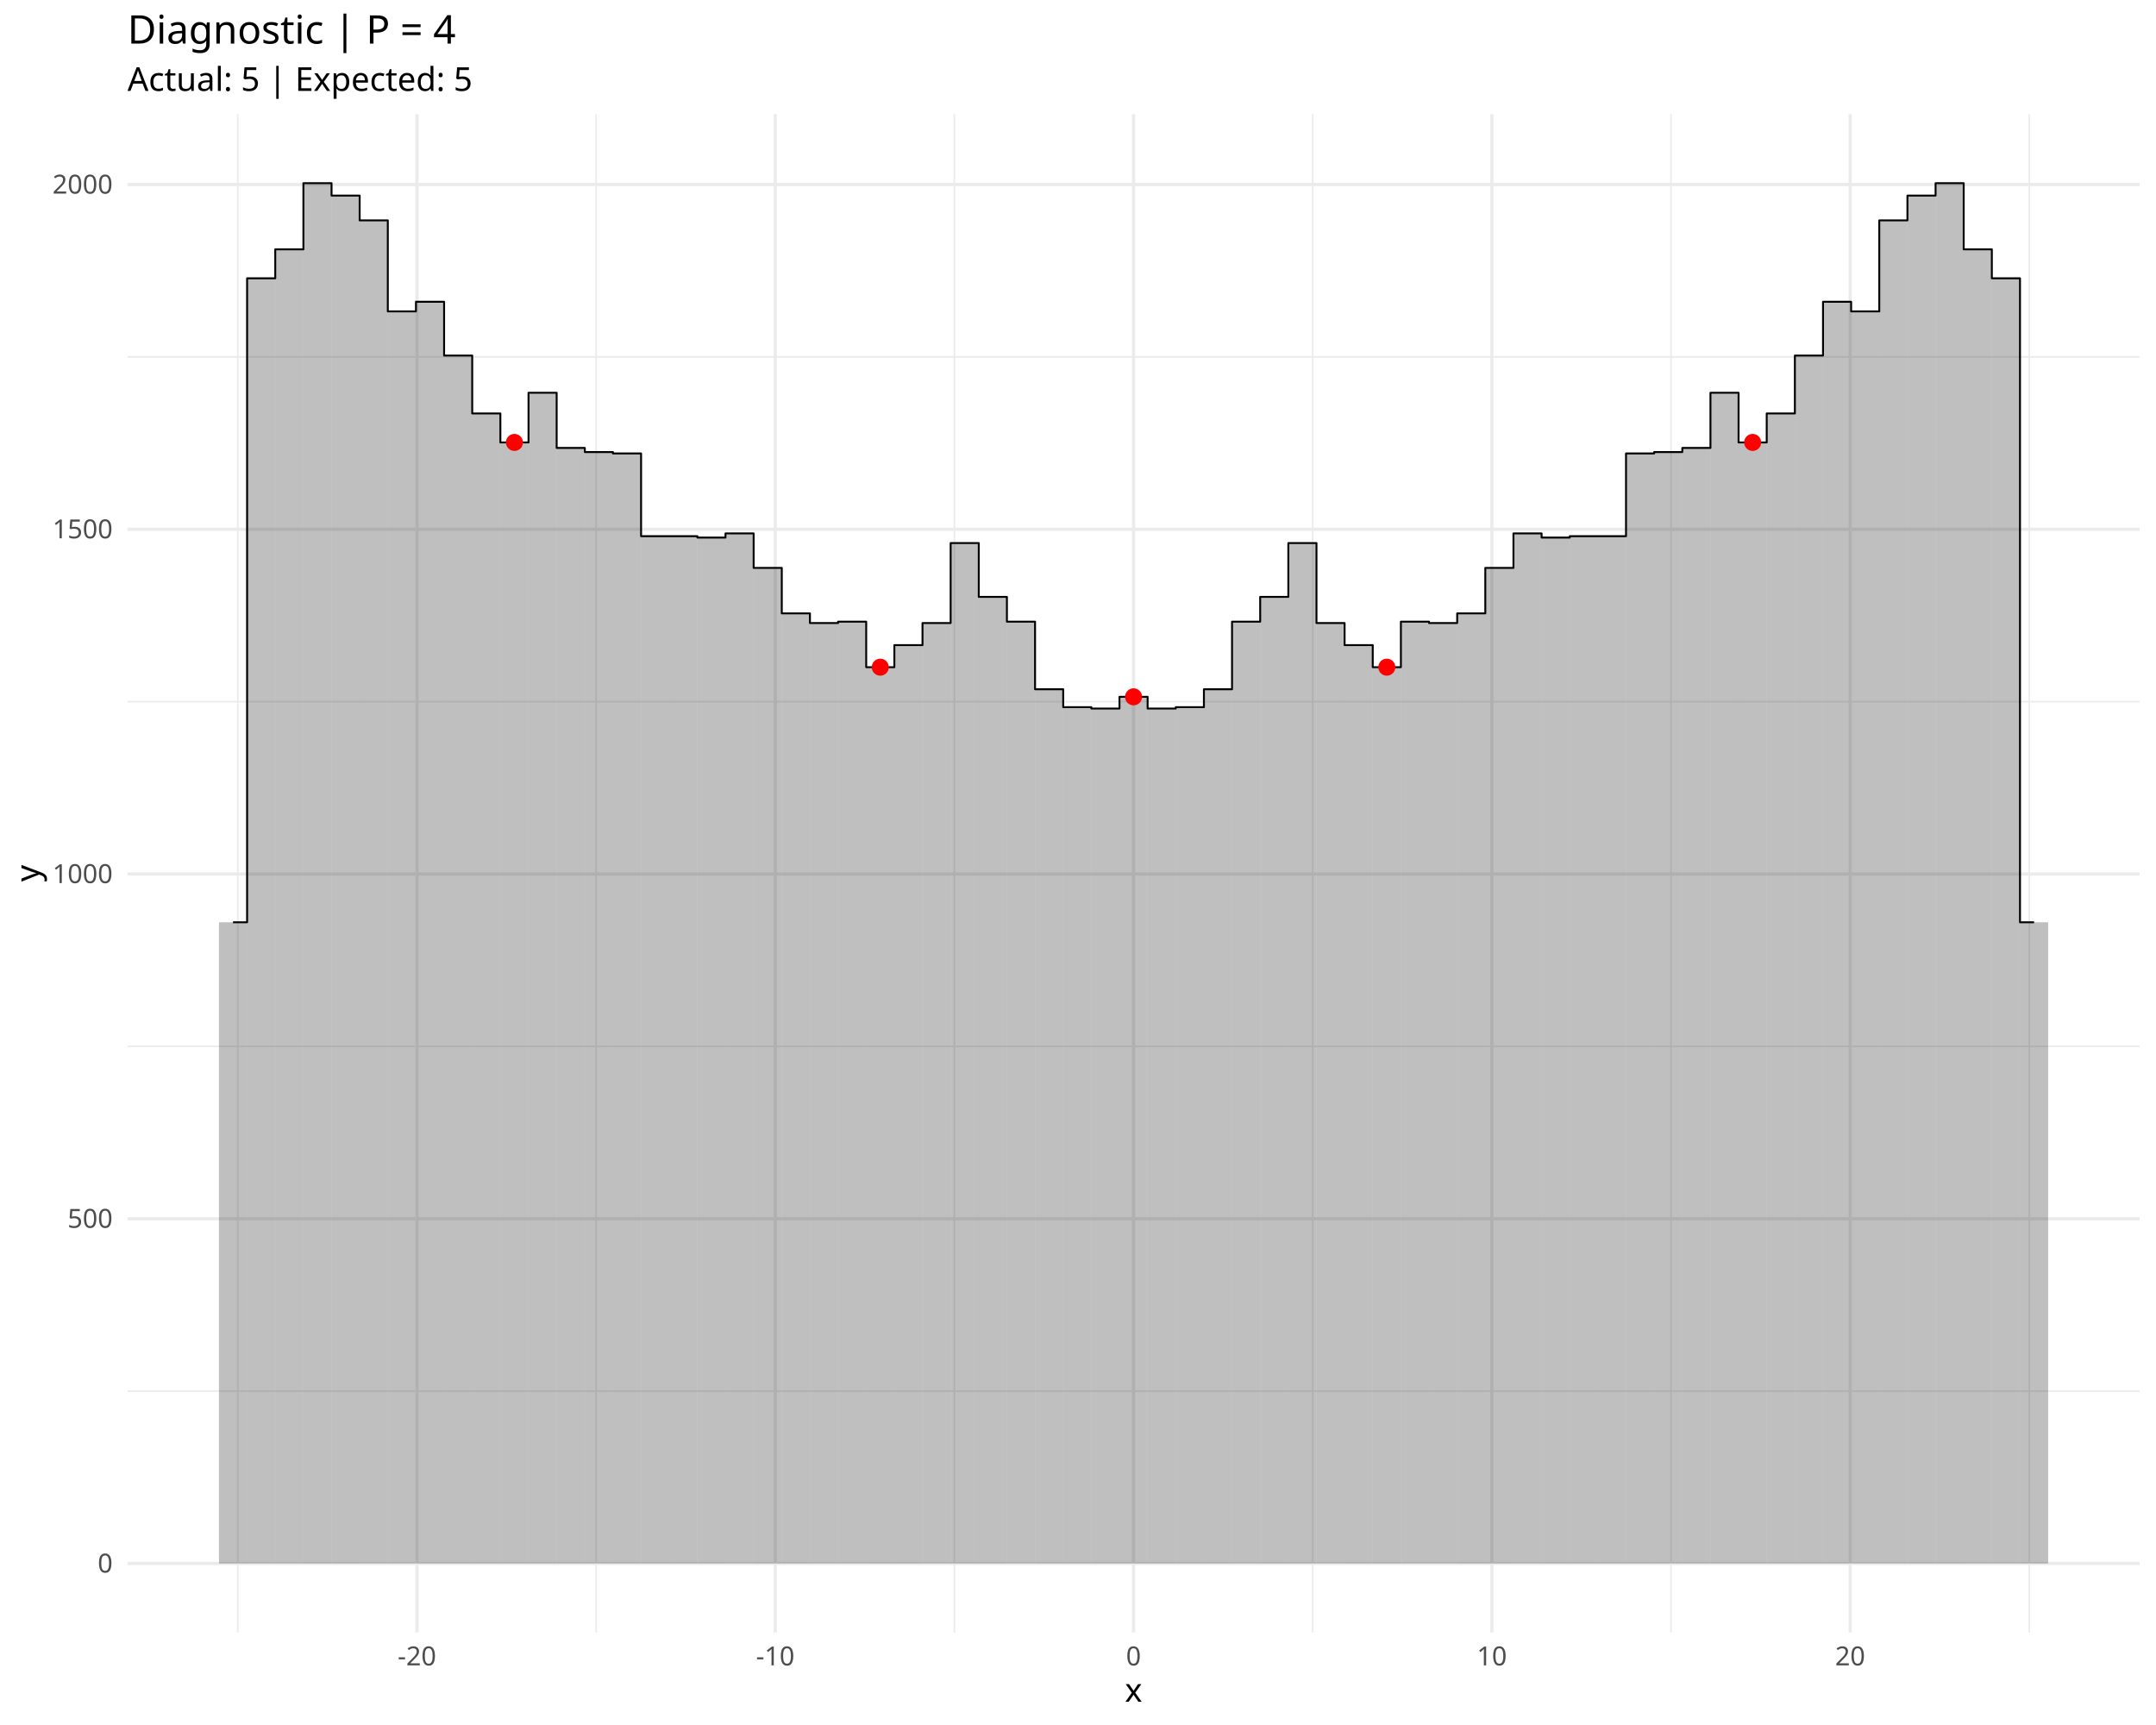
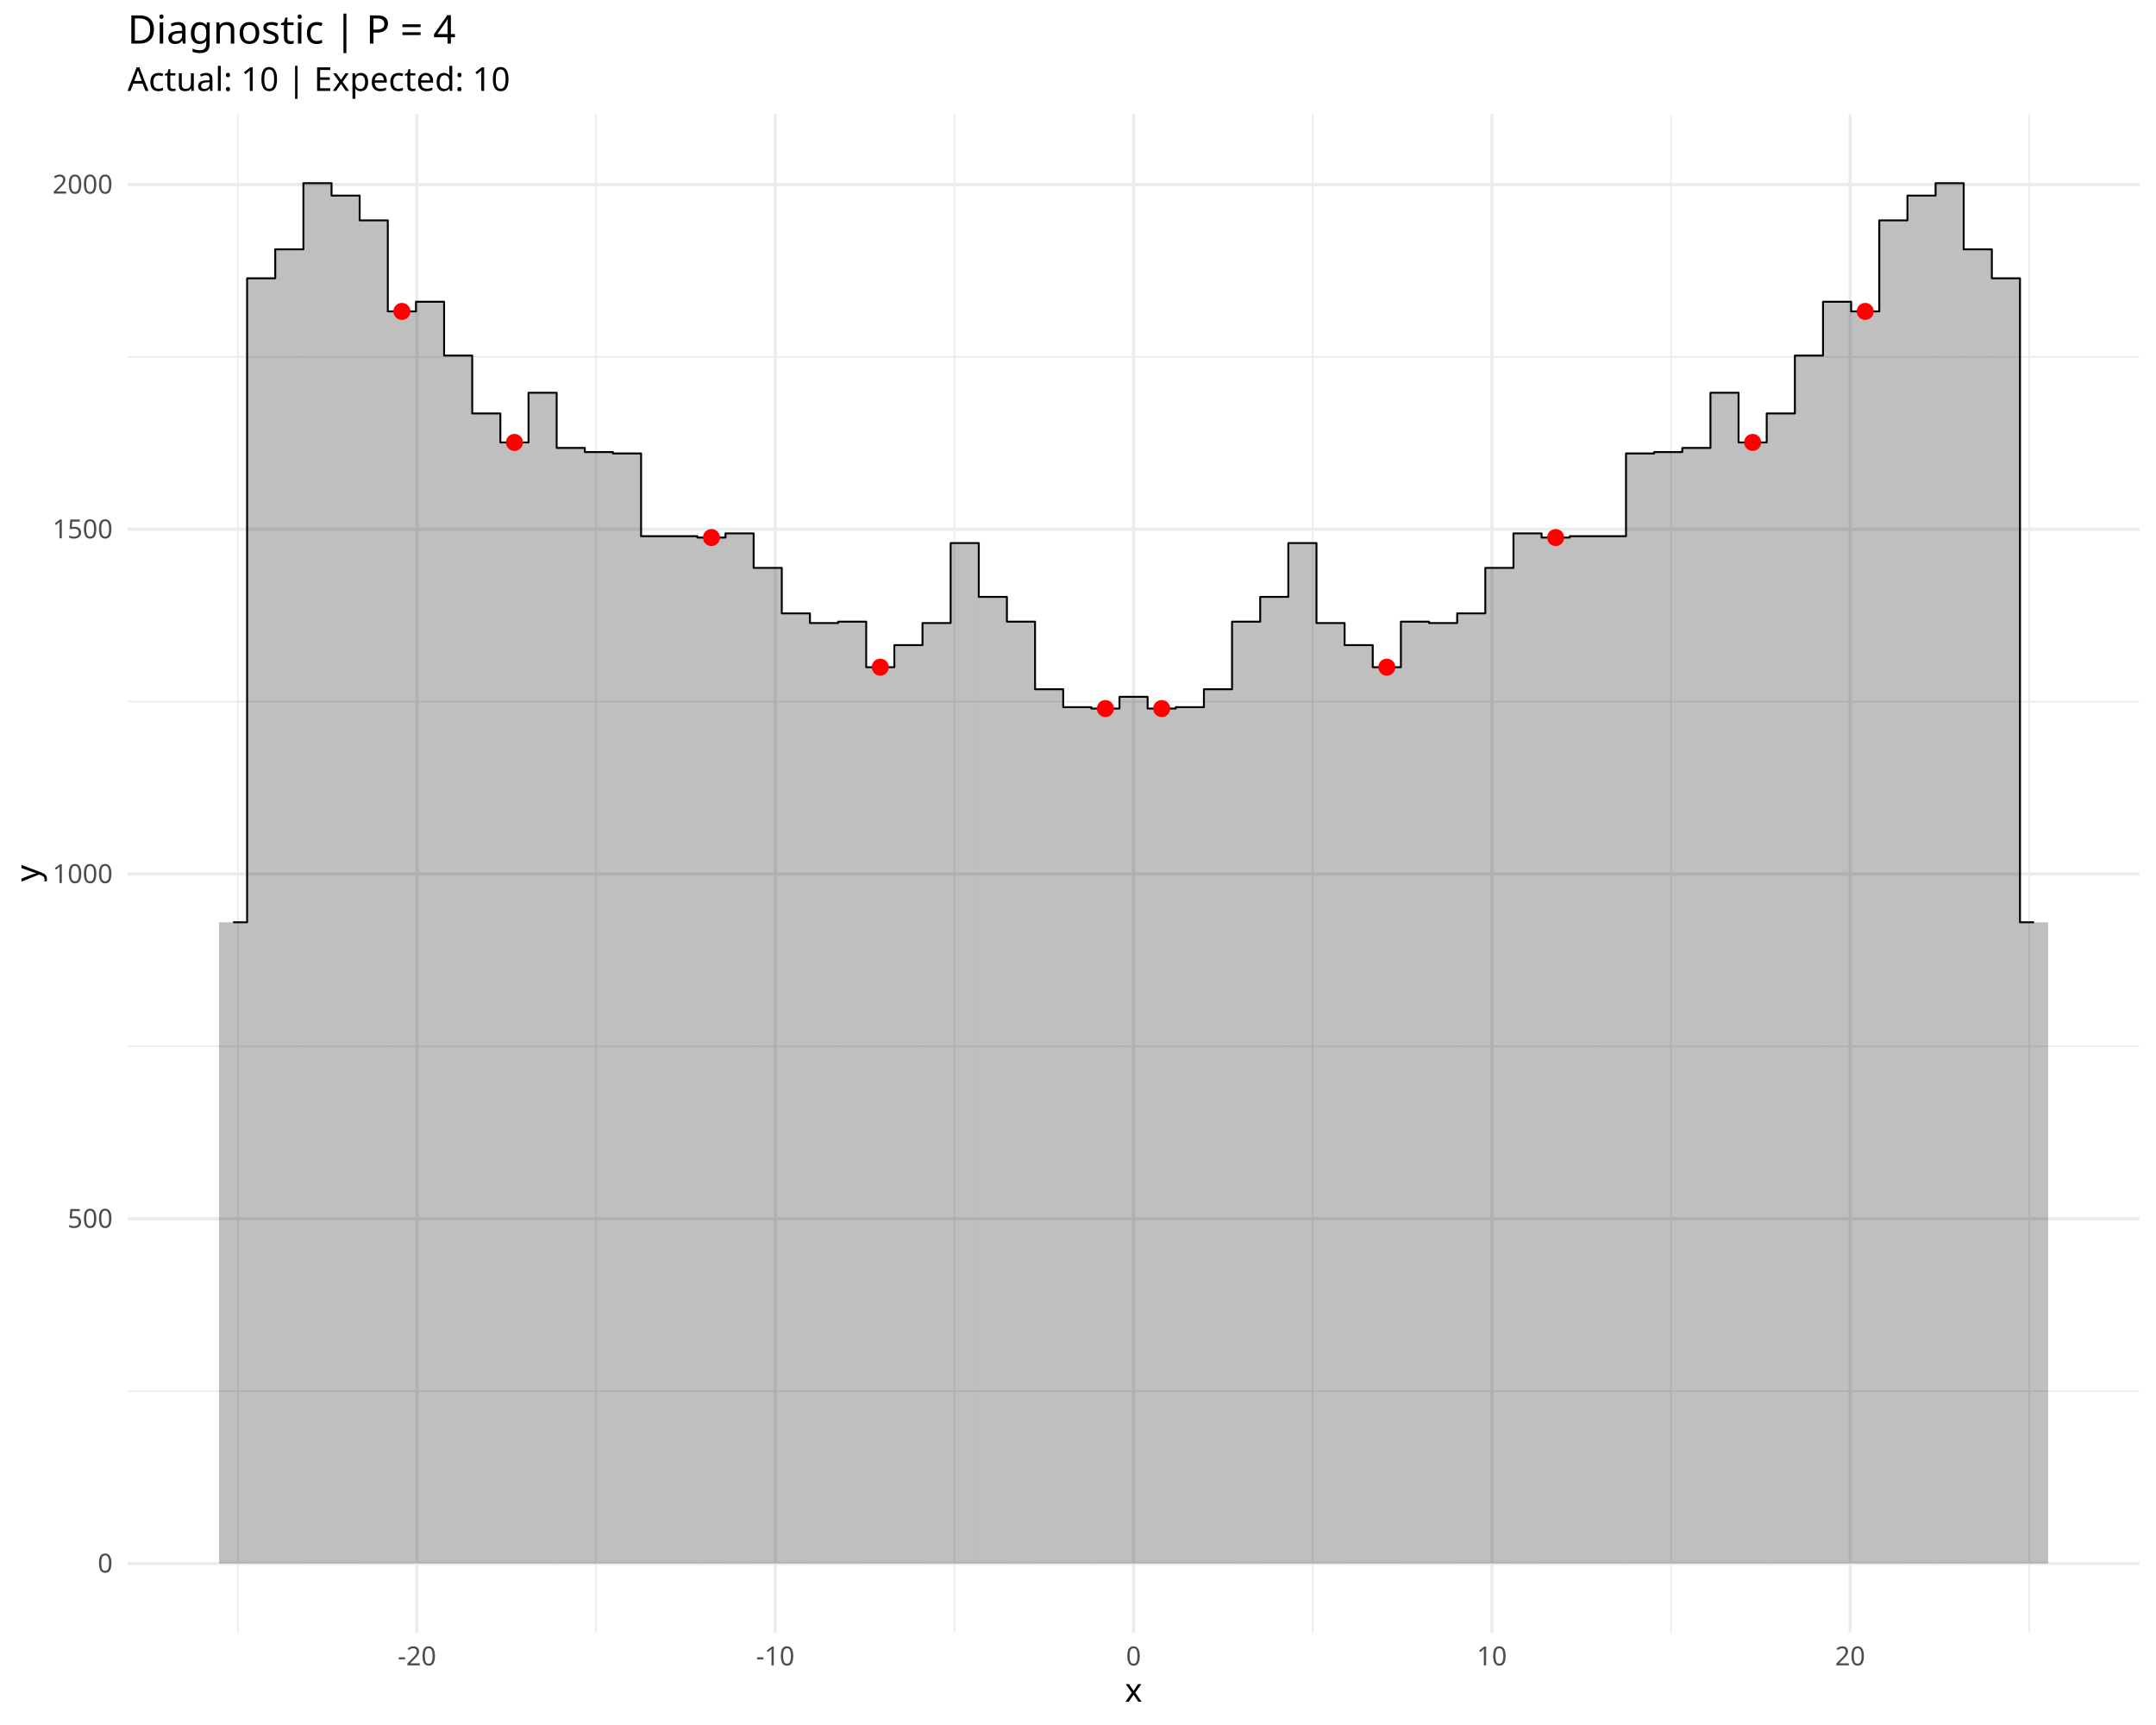
<svg xmlns="http://www.w3.org/2000/svg" class="svglite" data-engine-version="2.0" width="720.00pt" height="576.00pt" viewBox="0 0 720.00 576.00">
  <defs>
    <style type="text/css">
    .svglite line, .svglite polyline, .svglite polygon, .svglite path, .svglite rect, .svglite circle {
      fill: none;
      stroke: #000000;
      stroke-linecap: round;
      stroke-linejoin: round;
      stroke-miterlimit: 10.00;
    }
  </style>
  </defs>
  <rect width="100%" height="100%" style="stroke: none; fill: #FFFFFF;" />
  <defs>
    <clipPath id="cpMC4wMHw3MjAuMDB8MC4wMHw1NzYuMDA=">
      <rect x="0.00" y="0.00" width="720.00" height="576.00" />
    </clipPath>
  </defs>
  <g clip-path="url(#cpMC4wMHw3MjAuMDB8MC4wMHw1NzYuMDA=)">
    <rect x="0.00" y="0.00" width="720.00" height="576.00" style="stroke-width: 1.07; stroke: none; fill: #FFFFFF;" />
  </g>
  <defs>
    <clipPath id="cpNDIuNTh8NzE0LjUyfDM4LjEyfDU0NS4xMQ==">
      <rect x="42.58" y="38.12" width="671.94" height="507.00" />
    </clipPath>
  </defs>
  <g clip-path="url(#cpNDIuNTh8NzE0LjUyfDM4LjEyfDU0NS4xMQ==)">
    <polyline points="42.58,464.51 714.52,464.51 " style="stroke-width: 0.53; stroke: #EBEBEB; stroke-linecap: butt;" />
    <polyline points="42.58,349.40 714.52,349.40 " style="stroke-width: 0.53; stroke: #EBEBEB; stroke-linecap: butt;" />
    <polyline points="42.58,234.29 714.52,234.29 " style="stroke-width: 0.53; stroke: #EBEBEB; stroke-linecap: butt;" />
    <polyline points="42.58,119.18 714.52,119.18 " style="stroke-width: 0.53; stroke: #EBEBEB; stroke-linecap: butt;" />
    <polyline points="79.41,545.11 79.41,38.12 " style="stroke-width: 0.53; stroke: #EBEBEB; stroke-linecap: butt;" />
    <polyline points="199.07,545.11 199.07,38.12 " style="stroke-width: 0.53; stroke: #EBEBEB; stroke-linecap: butt;" />
    <polyline points="318.72,545.11 318.72,38.12 " style="stroke-width: 0.53; stroke: #EBEBEB; stroke-linecap: butt;" />
    <polyline points="438.38,545.11 438.38,38.12 " style="stroke-width: 0.53; stroke: #EBEBEB; stroke-linecap: butt;" />
    <polyline points="558.04,545.11 558.04,38.12 " style="stroke-width: 0.53; stroke: #EBEBEB; stroke-linecap: butt;" />
    <polyline points="677.69,545.11 677.69,38.12 " style="stroke-width: 0.53; stroke: #EBEBEB; stroke-linecap: butt;" />
    <polyline points="42.58,522.07 714.52,522.07 " style="stroke-width: 1.07; stroke: #EBEBEB; stroke-linecap: butt;" />
    <polyline points="42.58,406.96 714.52,406.96 " style="stroke-width: 1.07; stroke: #EBEBEB; stroke-linecap: butt;" />
    <polyline points="42.58,291.84 714.52,291.84 " style="stroke-width: 1.07; stroke: #EBEBEB; stroke-linecap: butt;" />
    <polyline points="42.58,176.73 714.52,176.73 " style="stroke-width: 1.07; stroke: #EBEBEB; stroke-linecap: butt;" />
    <polyline points="42.58,61.62 714.52,61.62 " style="stroke-width: 1.07; stroke: #EBEBEB; stroke-linecap: butt;" />
    <polyline points="139.24,545.11 139.24,38.12 " style="stroke-width: 1.07; stroke: #EBEBEB; stroke-linecap: butt;" />
    <polyline points="258.90,545.11 258.90,38.12 " style="stroke-width: 1.07; stroke: #EBEBEB; stroke-linecap: butt;" />
    <polyline points="378.55,545.11 378.55,38.12 " style="stroke-width: 1.07; stroke: #EBEBEB; stroke-linecap: butt;" />
    <polyline points="498.21,545.11 498.21,38.12 " style="stroke-width: 1.07; stroke: #EBEBEB; stroke-linecap: butt;" />
    <polyline points="617.86,545.11 617.86,38.12 " style="stroke-width: 1.07; stroke: #EBEBEB; stroke-linecap: butt;" />
    <rect x="73.13" y="307.96" width="9.40" height="214.11" style="stroke-width: 1.07; stroke: none; stroke-linecap: butt; stroke-linejoin: miter; fill: #000000; fill-opacity: 0.25;" />
    <rect x="82.52" y="92.93" width="9.40" height="429.13" style="stroke-width: 1.07; stroke: none; stroke-linecap: butt; stroke-linejoin: miter; fill: #000000; fill-opacity: 0.25;" />
    <rect x="91.92" y="83.26" width="9.40" height="438.80" style="stroke-width: 1.07; stroke: none; stroke-linecap: butt; stroke-linejoin: miter; fill: #000000; fill-opacity: 0.25;" />
    <rect x="101.32" y="61.16" width="9.40" height="460.91" style="stroke-width: 1.07; stroke: none; stroke-linecap: butt; stroke-linejoin: miter; fill: #000000; fill-opacity: 0.25;" />
    <rect x="110.72" y="65.31" width="9.40" height="456.76" style="stroke-width: 1.07; stroke: none; stroke-linecap: butt; stroke-linejoin: miter; fill: #000000; fill-opacity: 0.25;" />
    <rect x="120.11" y="73.59" width="9.40" height="448.47" style="stroke-width: 1.07; stroke: none; stroke-linecap: butt; stroke-linejoin: miter; fill: #000000; fill-opacity: 0.25;" />
    <rect x="129.51" y="103.98" width="9.40" height="418.08" style="stroke-width: 1.07; stroke: none; stroke-linecap: butt; stroke-linejoin: miter; fill: #000000; fill-opacity: 0.25;" />
    <rect x="138.91" y="100.76" width="9.40" height="421.31" style="stroke-width: 1.07; stroke: none; stroke-linecap: butt; stroke-linejoin: miter; fill: #000000; fill-opacity: 0.25;" />
    <rect x="148.31" y="118.72" width="9.40" height="403.35" style="stroke-width: 1.07; stroke: none; stroke-linecap: butt; stroke-linejoin: miter; fill: #000000; fill-opacity: 0.25;" />
    <rect x="157.70" y="138.06" width="9.40" height="384.01" style="stroke-width: 1.07; stroke: none; stroke-linecap: butt; stroke-linejoin: miter; fill: #000000; fill-opacity: 0.25;" />
    <rect x="167.10" y="147.73" width="9.40" height="374.34" style="stroke-width: 1.07; stroke: none; stroke-linecap: butt; stroke-linejoin: miter; fill: #000000; fill-opacity: 0.25;" />
    <rect x="176.50" y="131.15" width="9.40" height="390.92" style="stroke-width: 1.07; stroke: none; stroke-linecap: butt; stroke-linejoin: miter; fill: #000000; fill-opacity: 0.25;" />
    <rect x="185.90" y="149.57" width="9.40" height="372.50" style="stroke-width: 1.07; stroke: none; stroke-linecap: butt; stroke-linejoin: miter; fill: #000000; fill-opacity: 0.25;" />
    <rect x="195.30" y="150.95" width="9.40" height="371.12" style="stroke-width: 1.07; stroke: none; stroke-linecap: butt; stroke-linejoin: miter; fill: #000000; fill-opacity: 0.25;" />
    <rect x="204.69" y="151.41" width="9.40" height="370.66" style="stroke-width: 1.07; stroke: none; stroke-linecap: butt; stroke-linejoin: miter; fill: #000000; fill-opacity: 0.25;" />
    <rect x="214.09" y="179.04" width="9.40" height="343.03" style="stroke-width: 1.07; stroke: none; stroke-linecap: butt; stroke-linejoin: miter; fill: #000000; fill-opacity: 0.25;" />
    <rect x="223.49" y="179.04" width="9.40" height="343.03" style="stroke-width: 1.07; stroke: none; stroke-linecap: butt; stroke-linejoin: miter; fill: #000000; fill-opacity: 0.25;" />
    <rect x="232.89" y="179.50" width="9.40" height="342.57" style="stroke-width: 1.07; stroke: none; stroke-linecap: butt; stroke-linejoin: miter; fill: #000000; fill-opacity: 0.25;" />
    <rect x="242.28" y="178.11" width="9.40" height="343.95" style="stroke-width: 1.07; stroke: none; stroke-linecap: butt; stroke-linejoin: miter; fill: #000000; fill-opacity: 0.25;" />
    <rect x="251.68" y="189.63" width="9.40" height="332.44" style="stroke-width: 1.07; stroke: none; stroke-linecap: butt; stroke-linejoin: miter; fill: #000000; fill-opacity: 0.25;" />
    <rect x="261.08" y="204.82" width="9.40" height="317.25" style="stroke-width: 1.07; stroke: none; stroke-linecap: butt; stroke-linejoin: miter; fill: #000000; fill-opacity: 0.25;" />
    <rect x="270.48" y="208.04" width="9.40" height="314.02" style="stroke-width: 1.07; stroke: none; stroke-linecap: butt; stroke-linejoin: miter; fill: #000000; fill-opacity: 0.25;" />
    <rect x="279.88" y="207.58" width="9.40" height="314.48" style="stroke-width: 1.07; stroke: none; stroke-linecap: butt; stroke-linejoin: miter; fill: #000000; fill-opacity: 0.25;" />
    <rect x="289.27" y="222.78" width="9.40" height="299.29" style="stroke-width: 1.07; stroke: none; stroke-linecap: butt; stroke-linejoin: miter; fill: #000000; fill-opacity: 0.25;" />
    <rect x="298.67" y="215.41" width="9.40" height="306.66" style="stroke-width: 1.07; stroke: none; stroke-linecap: butt; stroke-linejoin: miter; fill: #000000; fill-opacity: 0.25;" />
    <rect x="308.07" y="208.04" width="9.40" height="314.02" style="stroke-width: 1.07; stroke: none; stroke-linecap: butt; stroke-linejoin: miter; fill: #000000; fill-opacity: 0.25;" />
    <rect x="317.47" y="181.34" width="9.40" height="340.73" style="stroke-width: 1.07; stroke: none; stroke-linecap: butt; stroke-linejoin: miter; fill: #000000; fill-opacity: 0.25;" />
    <rect x="326.86" y="199.30" width="9.40" height="322.77" style="stroke-width: 1.07; stroke: none; stroke-linecap: butt; stroke-linejoin: miter; fill: #000000; fill-opacity: 0.25;" />
    <rect x="336.26" y="207.58" width="9.40" height="314.48" style="stroke-width: 1.07; stroke: none; stroke-linecap: butt; stroke-linejoin: miter; fill: #000000; fill-opacity: 0.25;" />
    <rect x="345.66" y="230.15" width="9.40" height="291.92" style="stroke-width: 1.07; stroke: none; stroke-linecap: butt; stroke-linejoin: miter; fill: #000000; fill-opacity: 0.25;" />
    <rect x="355.06" y="236.13" width="9.40" height="285.94" style="stroke-width: 1.07; stroke: none; stroke-linecap: butt; stroke-linejoin: miter; fill: #000000; fill-opacity: 0.25;" />
    <rect x="364.46" y="236.59" width="9.40" height="285.48" style="stroke-width: 1.07; stroke: none; stroke-linecap: butt; stroke-linejoin: miter; fill: #000000; fill-opacity: 0.25;" />
    <rect x="373.85" y="232.68" width="9.40" height="289.39" style="stroke-width: 1.07; stroke: none; stroke-linecap: butt; stroke-linejoin: miter; fill: #000000; fill-opacity: 0.25;" />
    <rect x="383.25" y="236.59" width="9.40" height="285.48" style="stroke-width: 1.07; stroke: none; stroke-linecap: butt; stroke-linejoin: miter; fill: #000000; fill-opacity: 0.25;" />
    <rect x="392.65" y="236.13" width="9.40" height="285.94" style="stroke-width: 1.07; stroke: none; stroke-linecap: butt; stroke-linejoin: miter; fill: #000000; fill-opacity: 0.25;" />
    <rect x="402.05" y="230.15" width="9.40" height="291.92" style="stroke-width: 1.07; stroke: none; stroke-linecap: butt; stroke-linejoin: miter; fill: #000000; fill-opacity: 0.25;" />
    <rect x="411.44" y="207.58" width="9.40" height="314.48" style="stroke-width: 1.07; stroke: none; stroke-linecap: butt; stroke-linejoin: miter; fill: #000000; fill-opacity: 0.25;" />
    <rect x="420.84" y="199.30" width="9.40" height="322.77" style="stroke-width: 1.07; stroke: none; stroke-linecap: butt; stroke-linejoin: miter; fill: #000000; fill-opacity: 0.25;" />
    <rect x="430.24" y="181.34" width="9.40" height="340.73" style="stroke-width: 1.07; stroke: none; stroke-linecap: butt; stroke-linejoin: miter; fill: #000000; fill-opacity: 0.25;" />
    <rect x="439.64" y="208.04" width="9.40" height="314.02" style="stroke-width: 1.07; stroke: none; stroke-linecap: butt; stroke-linejoin: miter; fill: #000000; fill-opacity: 0.25;" />
    <rect x="449.03" y="215.41" width="9.40" height="306.66" style="stroke-width: 1.07; stroke: none; stroke-linecap: butt; stroke-linejoin: miter; fill: #000000; fill-opacity: 0.25;" />
    <rect x="458.43" y="222.78" width="9.40" height="299.29" style="stroke-width: 1.07; stroke: none; stroke-linecap: butt; stroke-linejoin: miter; fill: #000000; fill-opacity: 0.25;" />
    <rect x="467.83" y="207.58" width="9.40" height="314.48" style="stroke-width: 1.07; stroke: none; stroke-linecap: butt; stroke-linejoin: miter; fill: #000000; fill-opacity: 0.25;" />
    <rect x="477.23" y="208.04" width="9.40" height="314.02" style="stroke-width: 1.07; stroke: none; stroke-linecap: butt; stroke-linejoin: miter; fill: #000000; fill-opacity: 0.25;" />
    <rect x="486.63" y="204.82" width="9.40" height="317.25" style="stroke-width: 1.07; stroke: none; stroke-linecap: butt; stroke-linejoin: miter; fill: #000000; fill-opacity: 0.25;" />
    <rect x="496.02" y="189.63" width="9.40" height="332.44" style="stroke-width: 1.07; stroke: none; stroke-linecap: butt; stroke-linejoin: miter; fill: #000000; fill-opacity: 0.25;" />
    <rect x="505.42" y="178.11" width="9.40" height="343.95" style="stroke-width: 1.07; stroke: none; stroke-linecap: butt; stroke-linejoin: miter; fill: #000000; fill-opacity: 0.25;" />
    <rect x="514.82" y="179.50" width="9.40" height="342.57" style="stroke-width: 1.07; stroke: none; stroke-linecap: butt; stroke-linejoin: miter; fill: #000000; fill-opacity: 0.25;" />
    <rect x="524.22" y="179.04" width="9.40" height="343.03" style="stroke-width: 1.07; stroke: none; stroke-linecap: butt; stroke-linejoin: miter; fill: #000000; fill-opacity: 0.25;" />
    <rect x="533.61" y="179.04" width="9.40" height="343.03" style="stroke-width: 1.07; stroke: none; stroke-linecap: butt; stroke-linejoin: miter; fill: #000000; fill-opacity: 0.25;" />
    <rect x="543.01" y="151.41" width="9.40" height="370.66" style="stroke-width: 1.07; stroke: none; stroke-linecap: butt; stroke-linejoin: miter; fill: #000000; fill-opacity: 0.25;" />
    <rect x="552.41" y="150.95" width="9.40" height="371.12" style="stroke-width: 1.07; stroke: none; stroke-linecap: butt; stroke-linejoin: miter; fill: #000000; fill-opacity: 0.25;" />
    <rect x="561.81" y="149.57" width="9.40" height="372.50" style="stroke-width: 1.07; stroke: none; stroke-linecap: butt; stroke-linejoin: miter; fill: #000000; fill-opacity: 0.25;" />
    <rect x="571.21" y="131.15" width="9.40" height="390.92" style="stroke-width: 1.07; stroke: none; stroke-linecap: butt; stroke-linejoin: miter; fill: #000000; fill-opacity: 0.25;" />
    <rect x="580.60" y="147.73" width="9.40" height="374.34" style="stroke-width: 1.07; stroke: none; stroke-linecap: butt; stroke-linejoin: miter; fill: #000000; fill-opacity: 0.25;" />
    <rect x="590.00" y="138.06" width="9.40" height="384.01" style="stroke-width: 1.07; stroke: none; stroke-linecap: butt; stroke-linejoin: miter; fill: #000000; fill-opacity: 0.25;" />
    <rect x="599.40" y="118.72" width="9.40" height="403.35" style="stroke-width: 1.07; stroke: none; stroke-linecap: butt; stroke-linejoin: miter; fill: #000000; fill-opacity: 0.25;" />
    <rect x="608.80" y="100.76" width="9.40" height="421.31" style="stroke-width: 1.07; stroke: none; stroke-linecap: butt; stroke-linejoin: miter; fill: #000000; fill-opacity: 0.25;" />
    <rect x="618.19" y="103.98" width="9.40" height="418.08" style="stroke-width: 1.07; stroke: none; stroke-linecap: butt; stroke-linejoin: miter; fill: #000000; fill-opacity: 0.25;" />
    <rect x="627.59" y="73.59" width="9.40" height="448.47" style="stroke-width: 1.07; stroke: none; stroke-linecap: butt; stroke-linejoin: miter; fill: #000000; fill-opacity: 0.25;" />
    <rect x="636.99" y="65.31" width="9.40" height="456.76" style="stroke-width: 1.07; stroke: none; stroke-linecap: butt; stroke-linejoin: miter; fill: #000000; fill-opacity: 0.25;" />
    <rect x="646.39" y="61.16" width="9.40" height="460.91" style="stroke-width: 1.07; stroke: none; stroke-linecap: butt; stroke-linejoin: miter; fill: #000000; fill-opacity: 0.25;" />
    <rect x="655.78" y="83.26" width="9.40" height="438.80" style="stroke-width: 1.07; stroke: none; stroke-linecap: butt; stroke-linejoin: miter; fill: #000000; fill-opacity: 0.25;" />
    <rect x="665.18" y="92.93" width="9.40" height="429.13" style="stroke-width: 1.07; stroke: none; stroke-linecap: butt; stroke-linejoin: miter; fill: #000000; fill-opacity: 0.25;" />
    <rect x="674.58" y="307.96" width="9.40" height="214.11" style="stroke-width: 1.07; stroke: none; stroke-linecap: butt; stroke-linejoin: miter; fill: #000000; fill-opacity: 0.25;" />
    <polyline points="77.82,307.96 82.52,307.96 82.52,92.93 91.92,92.93 91.92,83.26 101.32,83.26 101.32,61.16 110.72,61.16 110.72,65.31 120.11,65.31 120.11,73.59 129.51,73.59 129.51,103.98 138.91,103.98 138.91,100.76 148.31,100.76 148.31,118.72 157.70,118.72 157.70,138.06 167.10,138.06 167.10,147.73 176.50,147.73 176.50,131.15 185.90,131.15 185.90,149.57 195.30,149.57 195.30,150.95 204.69,150.95 204.69,151.41 214.09,151.41 214.09,179.04 223.49,179.04 223.49,179.04 232.89,179.04 232.89,179.50 242.28,179.50 242.28,178.11 251.68,178.11 251.68,189.63 261.08,189.63 261.08,204.82 270.48,204.82 270.48,208.04 279.88,208.04 279.88,207.58 289.27,207.58 289.27,222.78 298.67,222.78 298.67,215.41 308.07,215.41 308.07,208.04 317.47,208.04 317.47,181.34 326.86,181.34 326.86,199.30 336.26,199.30 336.26,207.58 345.66,207.58 345.66,230.15 355.06,230.15 355.06,236.13 364.46,236.13 364.46,236.59 373.85,236.59 373.85,232.68 383.25,232.68 383.25,236.59 392.65,236.59 392.65,236.13 402.05,236.13 402.05,230.15 411.44,230.15 411.44,207.58 420.84,207.58 420.84,199.30 430.24,199.30 430.24,181.34 439.64,181.34 439.64,208.04 449.03,208.04 449.03,215.41 458.43,215.41 458.43,222.78 467.83,222.78 467.83,207.58 477.23,207.58 477.23,208.04 486.63,208.04 486.63,204.82 496.02,204.82 496.02,189.63 505.42,189.63 505.42,178.11 514.82,178.11 514.82,179.50 524.22,179.50 524.22,179.04 533.61,179.04 533.61,179.04 543.01,179.04 543.01,151.41 552.41,151.41 552.41,150.95 561.81,150.95 561.81,149.57 571.21,149.57 571.21,131.15 580.60,131.15 580.60,147.73 590.00,147.73 590.00,138.06 599.40,138.06 599.40,118.72 608.80,118.72 608.80,100.76 618.19,100.76 618.19,103.98 627.59,103.98 627.59,73.59 636.99,73.59 636.99,65.31 646.39,65.31 646.39,61.16 655.78,61.16 655.78,83.26 665.18,83.26 665.18,92.93 674.58,92.93 674.58,307.96 679.28,307.96 " style="stroke-width: 0.64; stroke-linecap: butt;" />
+     <circle cx="134.21" cy="103.98" r="2.49" style="stroke-width: 0.71; stroke: #FF0000; fill: #FF0000;" />
    <circle cx="171.80" cy="147.73" r="2.49" style="stroke-width: 0.71; stroke: #FF0000; fill: #FF0000;" />
+     <circle cx="237.59" cy="179.50" r="2.49" style="stroke-width: 0.71; stroke: #FF0000; fill: #FF0000;" />
    <circle cx="293.97" cy="222.78" r="2.49" style="stroke-width: 0.71; stroke: #FF0000; fill: #FF0000;" />
-     <circle cx="378.55" cy="232.68" r="2.49" style="stroke-width: 0.71; stroke: #FF0000; fill: #FF0000;" />
+     <circle cx="369.15" cy="236.59" r="2.49" style="stroke-width: 0.71; stroke: #FF0000; fill: #FF0000;" />
+     <circle cx="387.95" cy="236.59" r="2.49" style="stroke-width: 0.71; stroke: #FF0000; fill: #FF0000;" />
    <circle cx="463.13" cy="222.78" r="2.49" style="stroke-width: 0.71; stroke: #FF0000; fill: #FF0000;" />
+     <circle cx="519.52" cy="179.50" r="2.49" style="stroke-width: 0.71; stroke: #FF0000; fill: #FF0000;" />
    <circle cx="585.30" cy="147.73" r="2.49" style="stroke-width: 0.71; stroke: #FF0000; fill: #FF0000;" />
+     <circle cx="622.89" cy="103.98" r="2.49" style="stroke-width: 0.71; stroke: #FF0000; fill: #FF0000;" />
  </g>
  <g clip-path="url(#cpMC4wMHw3MjAuMDB8MC4wMHw1NzYuMDA=)">
    <text x="37.65" y="525.10" text-anchor="end" style="font-size: 8.80px; fill: #4D4D4D; font-family: sans;" textLength="4.89px" lengthAdjust="spacingAndGlyphs">0</text>
    <text x="37.65" y="409.98" text-anchor="end" style="font-size: 8.80px; fill: #4D4D4D; font-family: sans;" textLength="14.68px" lengthAdjust="spacingAndGlyphs">500</text>
    <text x="37.65" y="294.87" text-anchor="end" style="font-size: 8.80px; fill: #4D4D4D; font-family: sans;" textLength="19.58px" lengthAdjust="spacingAndGlyphs">1000</text>
    <text x="37.65" y="179.76" text-anchor="end" style="font-size: 8.80px; fill: #4D4D4D; font-family: sans;" textLength="19.58px" lengthAdjust="spacingAndGlyphs">1500</text>
    <text x="37.65" y="64.65" text-anchor="end" style="font-size: 8.80px; fill: #4D4D4D; font-family: sans;" textLength="19.58px" lengthAdjust="spacingAndGlyphs">2000</text>
    <text x="139.24" y="556.10" text-anchor="middle" style="font-size: 8.80px; fill: #4D4D4D; font-family: sans;" textLength="12.72px" lengthAdjust="spacingAndGlyphs">-20</text>
    <text x="258.90" y="556.10" text-anchor="middle" style="font-size: 8.80px; fill: #4D4D4D; font-family: sans;" textLength="12.72px" lengthAdjust="spacingAndGlyphs">-10</text>
    <text x="378.55" y="556.10" text-anchor="middle" style="font-size: 8.80px; fill: #4D4D4D; font-family: sans;" textLength="4.89px" lengthAdjust="spacingAndGlyphs">0</text>
    <text x="498.21" y="556.10" text-anchor="middle" style="font-size: 8.80px; fill: #4D4D4D; font-family: sans;" textLength="9.79px" lengthAdjust="spacingAndGlyphs">10</text>
    <text x="617.86" y="556.10" text-anchor="middle" style="font-size: 8.80px; fill: #4D4D4D; font-family: sans;" textLength="9.79px" lengthAdjust="spacingAndGlyphs">20</text>
    <text x="378.55" y="568.24" text-anchor="middle" style="font-size: 11.00px; font-family: sans;" textLength="5.50px" lengthAdjust="spacingAndGlyphs">x</text>
    <text transform="translate(13.05,291.61) rotate(-90)" text-anchor="middle" style="font-size: 11.00px; font-family: sans;" textLength="5.50px" lengthAdjust="spacingAndGlyphs">y</text>
-     <text x="42.58" y="30.35" style="font-size: 11.00px; font-family: sans;" textLength="109.88px" lengthAdjust="spacingAndGlyphs">Actual: 5 | Expected: 5</text>
+     <text x="42.58" y="30.35" style="font-size: 11.00px; font-family: sans;" textLength="122.12px" lengthAdjust="spacingAndGlyphs">Actual: 10 | Expected: 10</text>
    <text x="42.58" y="14.56" style="font-size: 13.20px; font-family: sans;" textLength="103.60px" lengthAdjust="spacingAndGlyphs">Diagnostic | P = 4</text>
  </g>
</svg>
